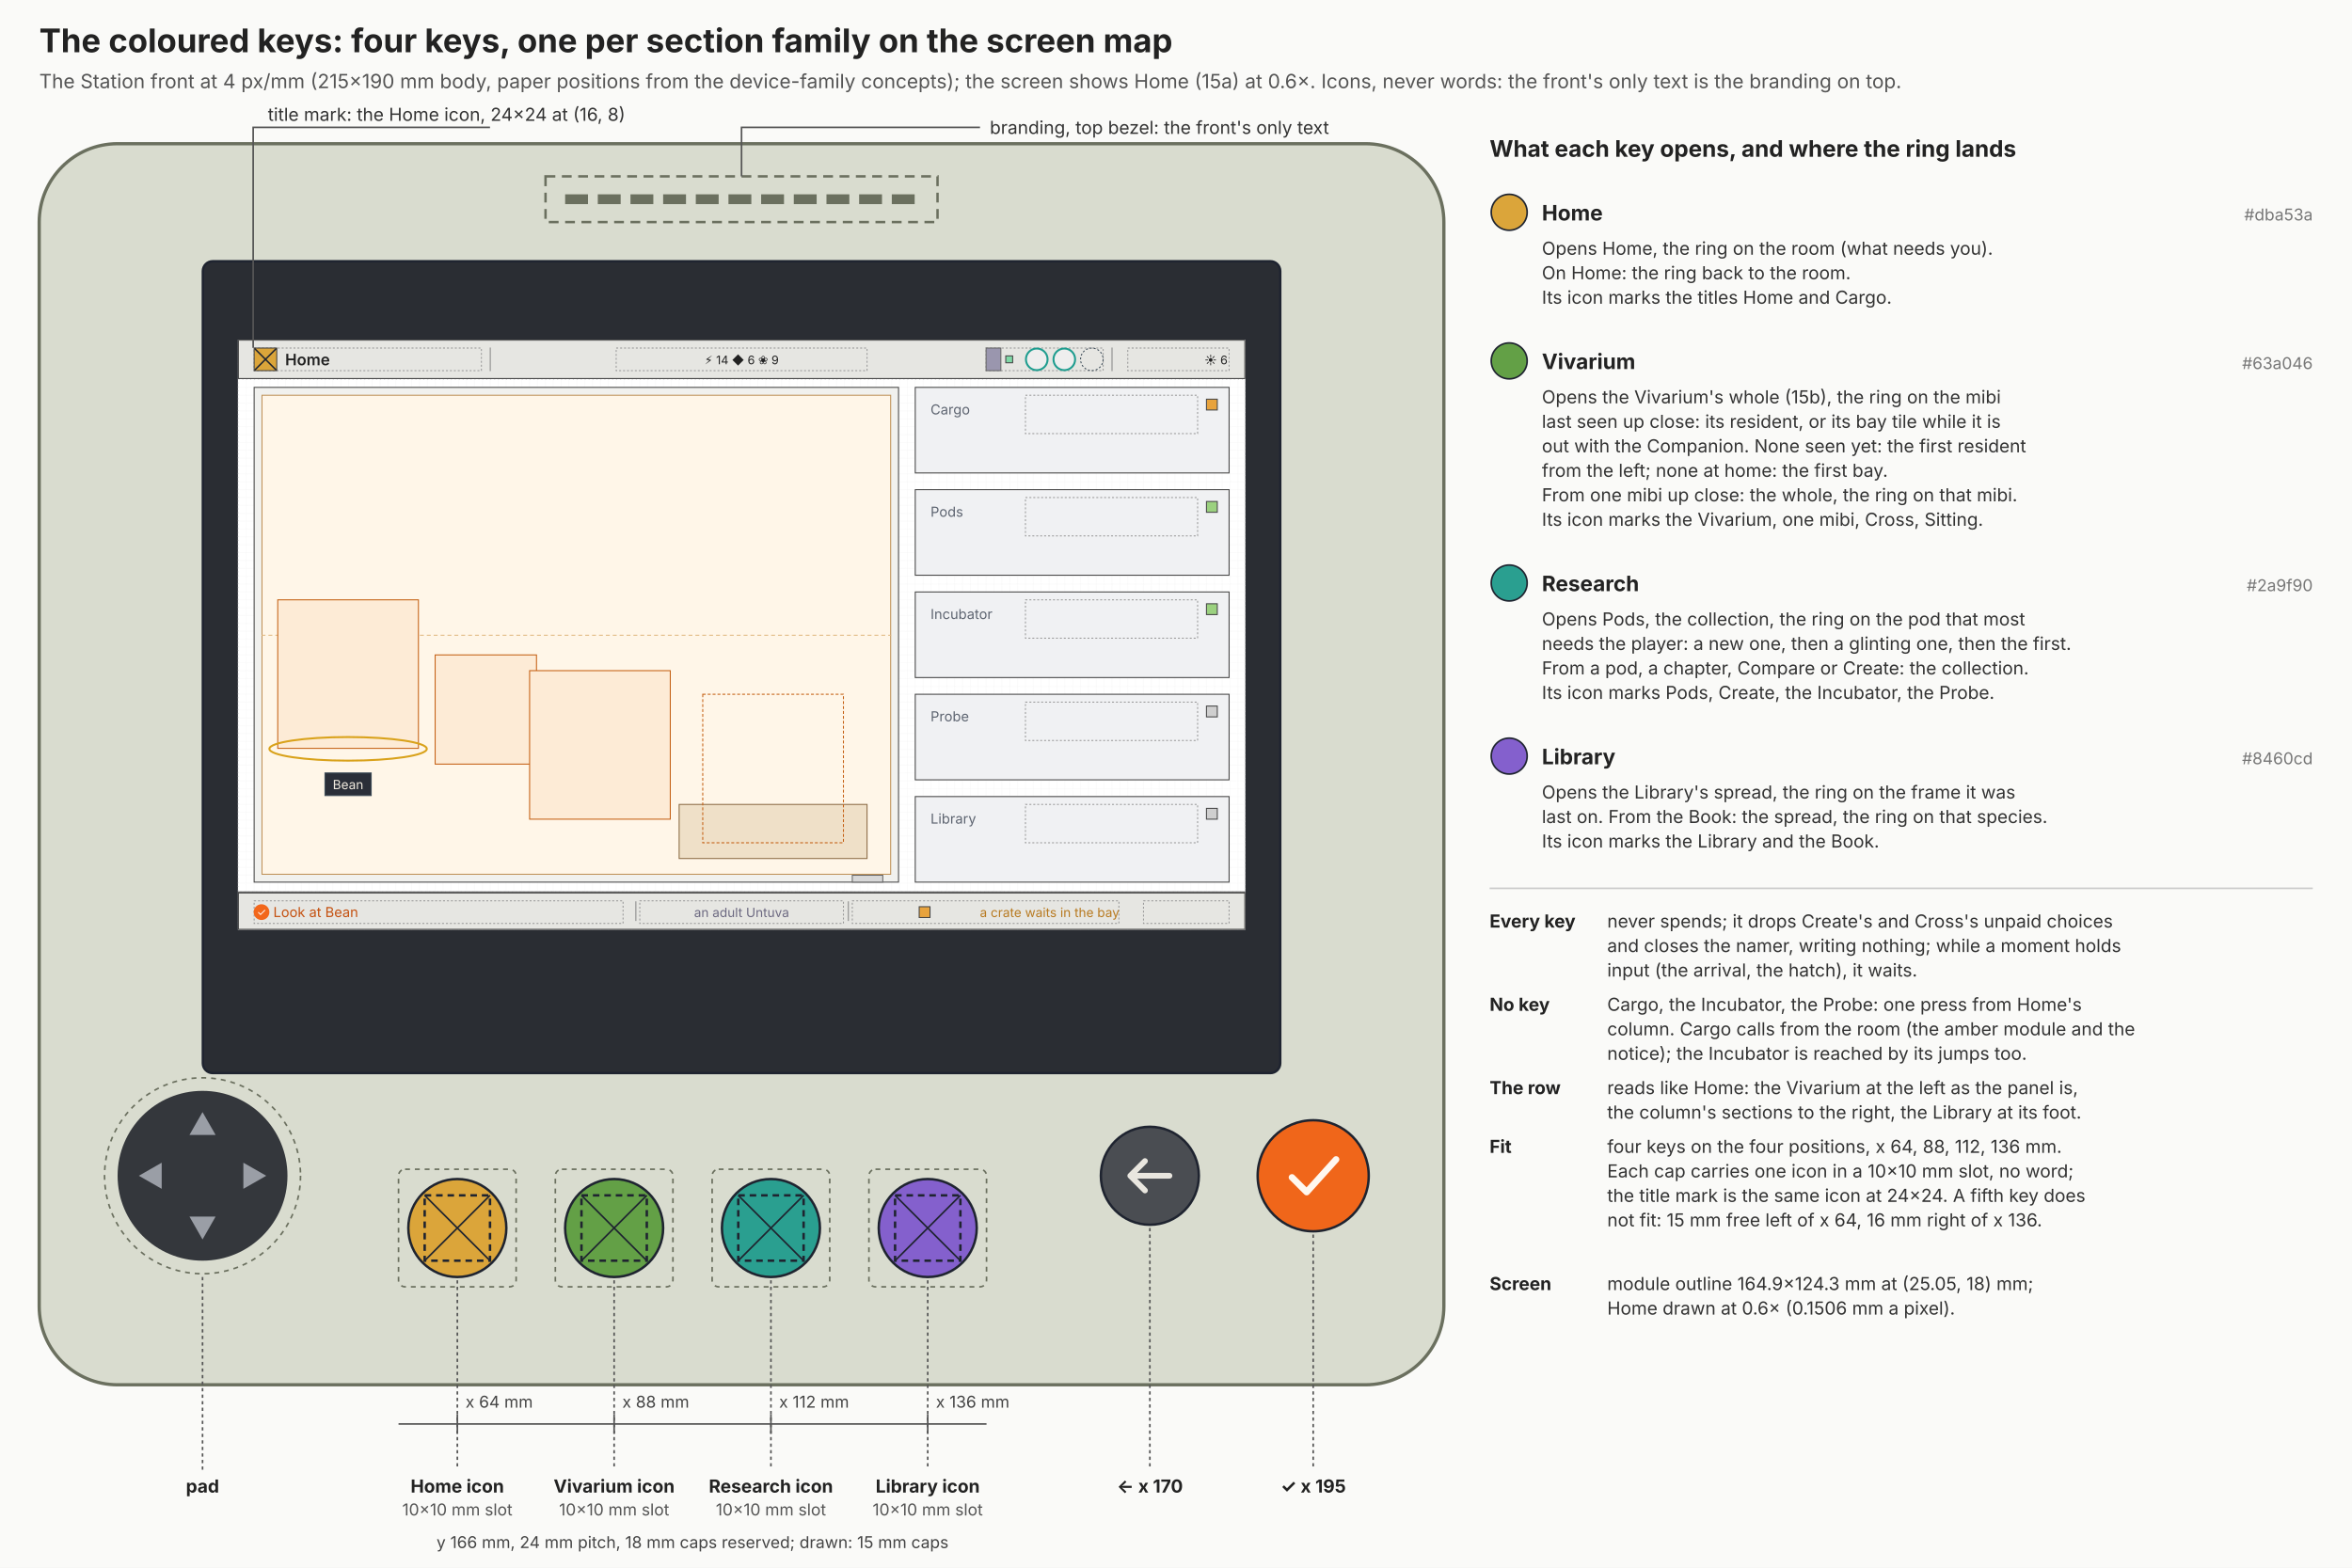
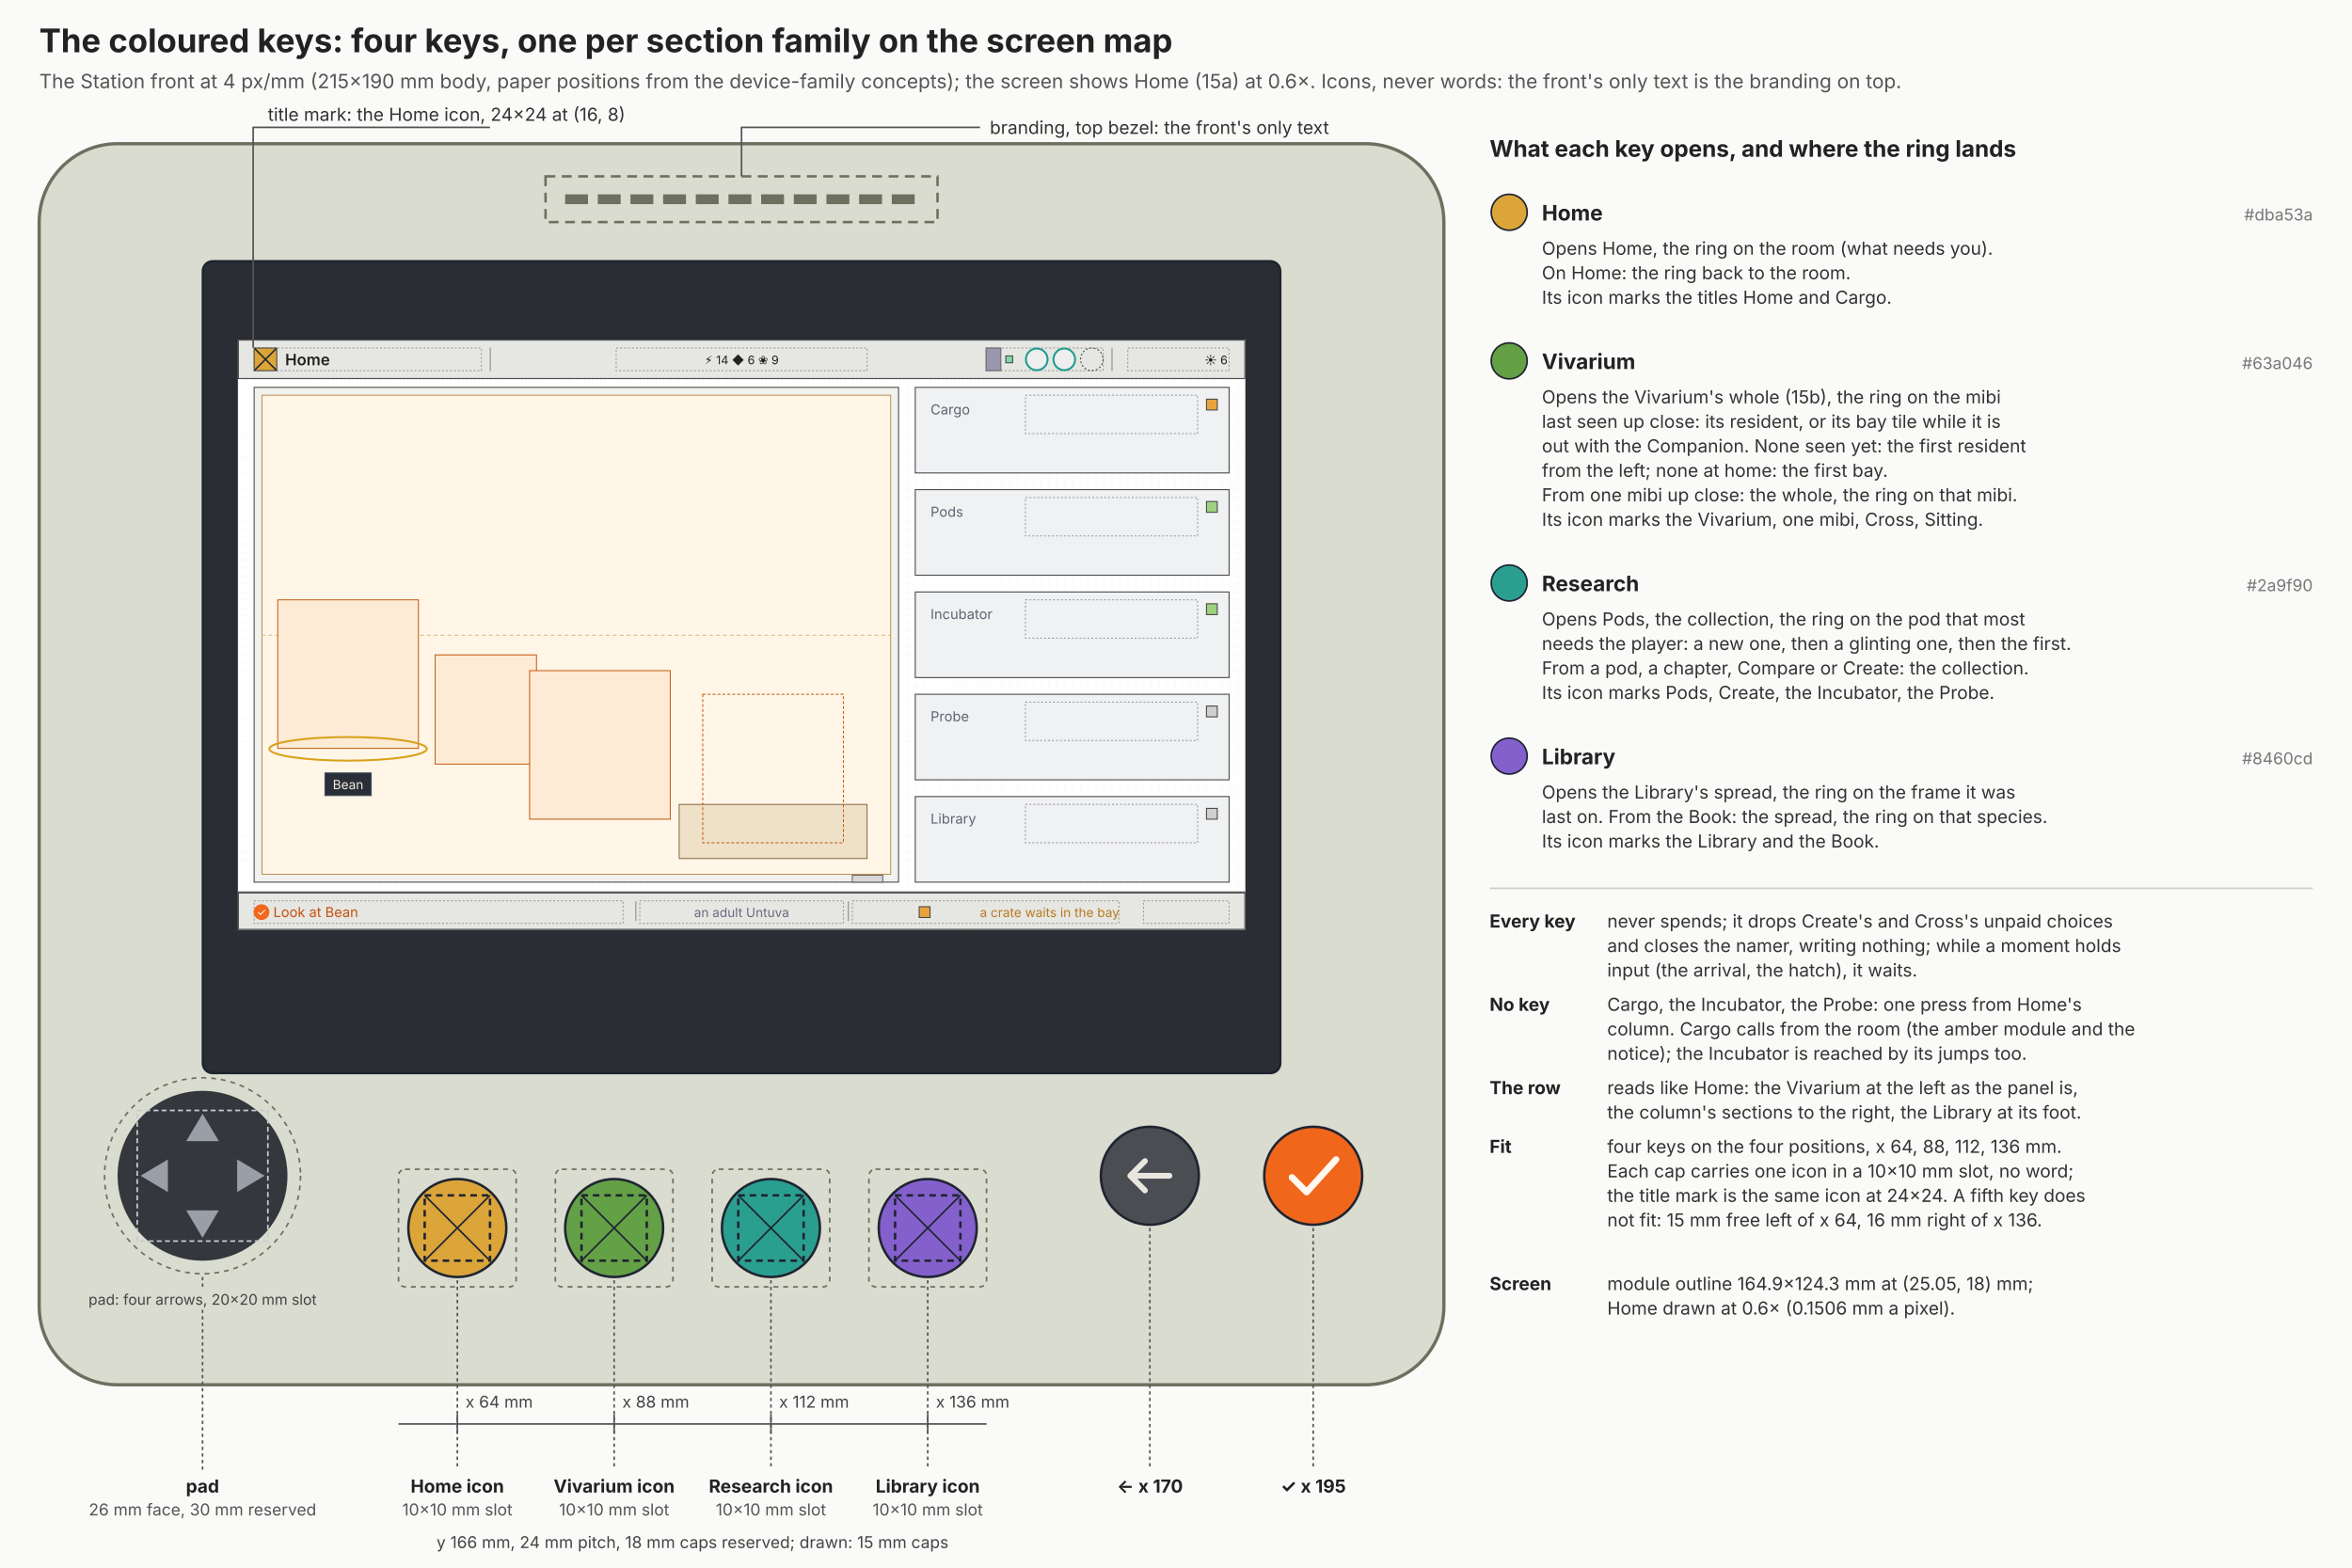
<svg xmlns="http://www.w3.org/2000/svg" viewBox="0 0 1440 960" width="1440" height="960" font-family="Inter, ui-sans-serif, system-ui, sans-serif">
  <rect width="1440" height="960" fill="#fafaf8" />
  <text x="24" y="32" font-size="20" fill="#222" font-weight="700">The coloured keys: four keys, one per section family on the screen map</text>
  <text x="24" y="54" font-size="12" fill="#555">The Station front at 4 px/mm (215×190 mm body, paper positions from the device-family concepts); the screen shows Home (15a) at 0.6×. Icons, never words: the front's only text is the branding on top.</text>
  <rect x="24" y="88" width="860" height="760" rx="48" fill="#d9dccf" stroke="#6b705f" stroke-width="2" />
  <rect x="124.2" y="160" width="659.6" height="497.1" rx="6" fill="#2a2d33" stroke="#1f2430" stroke-width="1.5" />
  <svg x="145.6" y="208.0" width="616.9" height="361.4" viewBox="0 0 1024 600">
    <defs>
      <pattern id="g8h" width="8" height="8" patternUnits="userSpaceOnUse">
        <path d="M8 0H0V8" fill="none" stroke="#efefef" stroke-width="0.5" />
      </pattern>
    </defs>
    <rect width="1024" height="600" fill="#ffffff" />
    <rect width="1024" height="600" fill="url(#g8h)" />
    <rect x="0.5" y="40.5" width="1023" height="521" fill="none" stroke="#ddd" stroke-width="1" stroke-dasharray="1 3" />
    <rect x="16.5" y="48.5" width="655" height="503" fill="#f1f1ee" stroke="#444" stroke-width="1" />
    <rect x="24.5" y="56.5" width="639" height="487" fill="#fff6e8" stroke="#bf9157" stroke-width="1" />
    <line x1="24" y1="300.5" x2="664" y2="300.5" stroke="#e0b880" stroke-dasharray="4 3" />
    <rect x="40.5" y="264.5" width="143" height="151" fill="#fdebd6" stroke="#c45f12" stroke-width="1" />
    <ellipse cx="112" cy="416" rx="80" ry="12" fill="none" stroke="#d9a21b" stroke-width="2" />
    <rect x="88.5" y="440.5" width="47" height="23" fill="#2a2e38" stroke="#3c4b57" stroke-width="1" />
    <text x="112" y="457" font-size="13" fill="#f1ebdf" text-anchor="middle">Bean</text>
    <rect x="200.5" y="320.5" width="103" height="111" fill="#fdebd6" stroke="#c45f12" stroke-width="1" />
    <rect x="296.5" y="336.5" width="143" height="151" fill="#fdebd6" stroke="#c45f12" stroke-width="1" />
    <rect x="448.5" y="472.5" width="191" height="55" fill="#efe0c8" stroke="#8a6a44" stroke-width="1" />
    <rect x="472.5" y="360.5" width="143" height="151" fill="none" stroke="#c45f12" stroke-width="1" stroke-dasharray="3 2" />
    <rect x="624.5" y="544.5" width="31" height="7" fill="#d8d8d8" stroke="#666" stroke-width="1" />
    <rect x="688.5" y="48.5" width="319" height="87" fill="#f0f1f3" stroke="#444" stroke-width="1" />
    <text x="704" y="76" font-size="14" fill="#5d6470">Cargo</text>
    <rect x="984.5" y="60.5" width="11" height="11" fill="#e8a33d" stroke="#444" stroke-width="1" />
    <rect x="800.5" y="56.5" width="175" height="39" fill="none" stroke="#999" stroke-width="1" stroke-dasharray="2 2" />
    <rect x="688.5" y="152.5" width="319" height="87" fill="#f0f1f3" stroke="#444" stroke-width="1" />
    <text x="704" y="180" font-size="14" fill="#5d6470">Pods</text>
    <rect x="984.5" y="164.5" width="11" height="11" fill="#9bd17f" stroke="#444" stroke-width="1" />
    <rect x="800.5" y="160.5" width="175" height="39" fill="none" stroke="#999" stroke-width="1" stroke-dasharray="2 2" />
    <rect x="688.5" y="256.5" width="319" height="87" fill="#f0f1f3" stroke="#444" stroke-width="1" />
    <text x="704" y="284" font-size="14" fill="#5d6470">Incubator</text>
    <rect x="984.5" y="268.5" width="11" height="11" fill="#9bd17f" stroke="#444" stroke-width="1" />
    <rect x="800.5" y="264.5" width="175" height="39" fill="none" stroke="#999" stroke-width="1" stroke-dasharray="2 2" />
    <rect x="688.5" y="360.5" width="319" height="87" fill="#f0f1f3" stroke="#444" stroke-width="1" />
    <text x="704" y="388" font-size="14" fill="#5d6470">Probe</text>
    <rect x="984.5" y="372.5" width="11" height="11" fill="#cfcfcf" stroke="#444" stroke-width="1" />
    <rect x="800.5" y="368.5" width="175" height="39" fill="none" stroke="#999" stroke-width="1" stroke-dasharray="2 2" />
    <rect x="688.5" y="464.5" width="319" height="87" fill="#f0f1f3" stroke="#444" stroke-width="1" />
    <text x="704" y="492" font-size="14" fill="#5d6470">Library</text>
    <rect x="984.5" y="476.5" width="11" height="11" fill="#cfcfcf" stroke="#444" stroke-width="1" />
    <rect x="800.5" y="472.5" width="175" height="39" fill="none" stroke="#999" stroke-width="1" stroke-dasharray="2 2" />
    <rect x="0.5" y="0.5" width="1023" height="39" fill="#e6e6e2" stroke="#444" stroke-width="1" />
    <rect x="16.5" y="8.5" width="231" height="23" fill="none" stroke="#999" stroke-width="1" stroke-dasharray="2 2" />
    <text x="48" y="26" font-size="16" fill="#222" font-weight="600">Home</text>
    <line x1="256.5" y1="8" x2="256.5" y2="32" stroke="#888" />
    <line x1="888.5" y1="8" x2="888.5" y2="32" stroke="#888" />
    <rect x="384.5" y="8.5" width="255" height="23" fill="none" stroke="#999" stroke-width="1" stroke-dasharray="2 2" />
    <text x="512" y="25" font-size="12" fill="#222" text-anchor="middle">⚡ 14   ◆ 6   ❀ 9</text>
    <rect x="760.5" y="8.5" width="119" height="23" fill="none" stroke="#999" stroke-width="1" stroke-dasharray="2 2" />
    <rect x="760.5" y="8.5" width="15" height="23" fill="#9a96ae" stroke="#666" stroke-width="1" />
    <rect x="780.5" y="16.5" width="7" height="7" fill="#7fd8a6" stroke="#444" stroke-width="1" />
    <circle cx="812" cy="20" r="11" fill="#eee" stroke="#1f9d8f" stroke-width="2" />
    <circle cx="840" cy="20" r="11" fill="#eee" stroke="#1f9d8f" stroke-width="2" />
    <circle cx="868" cy="20" r="11.5" fill="none" stroke="#3c4b57" stroke-width="1" stroke-dasharray="2 2" />
    <rect x="904.5" y="8.5" width="103" height="23" fill="none" stroke="#999" stroke-width="1" stroke-dasharray="2 2" />
    <text x="1006" y="25" font-size="12" fill="#222" text-anchor="end">☀ 6</text>
    <line x1="0" y1="561.5" x2="1024" y2="561.5" stroke="#444" stroke-width="1" />
    <rect x="0.5" y="562.5" width="1023" height="37" fill="#e6e6e2" stroke="#444" stroke-width="1" />
    <rect x="16.5" y="570.5" width="375" height="23" fill="none" stroke="#999" stroke-width="1" stroke-dasharray="2 2" />
    <rect x="408.5" y="570.5" width="207" height="23" fill="none" stroke="#999" stroke-width="1" stroke-dasharray="2 2" />
    <rect x="624.5" y="570.5" width="271" height="23" fill="none" stroke="#999" stroke-width="1" stroke-dasharray="2 2" />
    <rect x="920.5" y="570.5" width="87" height="23" fill="none" stroke="#999" stroke-width="1" stroke-dasharray="2 2" />
    <line x1="404.5" y1="571" x2="404.5" y2="591" stroke="#888" />
    <line x1="620.5" y1="571" x2="620.5" y2="591" stroke="#888" />
    <circle cx="24" cy="582" r="8" fill="#f2671b" />
    <text x="24" y="586" font-size="11" fill="#fff" text-anchor="middle">✓</text>
    <text x="36" y="587" font-size="14" fill="#c4500f">Look at Bean</text>
    <text x="512" y="587" font-size="13" fill="#6b6880" text-anchor="middle">an adult Untuva</text>
    <rect x="692.5" y="576.5" width="11" height="11" fill="#e8a33d" stroke="#444" stroke-width="1" />
    <text x="896" y="587" font-size="13" fill="#b7791f" text-anchor="end">a crate waits in the bay</text>
    <rect x="16.5" y="8.5" width="23" height="23" fill="#dba53a" stroke="#444" stroke-width="1" />
    <path d="M17 9L39 31M39 9L17 31" stroke="#1f2430" stroke-width="1.5" />
  </svg>
  <rect x="334" y="108" width="240" height="28" fill="none" stroke="#6b705f" stroke-width="1.5" stroke-dasharray="6 4" />
  <path d="M346 122H562" stroke="#6b705f" stroke-width="6" stroke-dasharray="14 6" />
  <polyline points="454,108 454,78 600,78" fill="none" stroke="#555" stroke-width="1" />
  <text x="606" y="82" font-size="11" fill="#333">branding, top bezel: the front's only text</text>
  <polyline points="155,213 155,78 300,78" fill="none" stroke="#555" stroke-width="1" />
  <text x="164" y="74" font-size="11" fill="#333">title mark: the Home icon, 24×24 at (16, 8)</text>
  <line x1="244" y1="872" x2="604" y2="872" stroke="#555" stroke-width="1" />
  <line x1="280" y1="772" x2="280" y2="900" stroke="#555" stroke-width="1" stroke-dasharray="2 2" />
  <line x1="280" y1="866" x2="280" y2="878" stroke="#555" stroke-width="1" />
  <line x1="376" y1="772" x2="376" y2="900" stroke="#555" stroke-width="1" stroke-dasharray="2 2" />
  <line x1="376" y1="866" x2="376" y2="878" stroke="#555" stroke-width="1" />
  <line x1="472" y1="772" x2="472" y2="900" stroke="#555" stroke-width="1" stroke-dasharray="2 2" />
  <line x1="472" y1="866" x2="472" y2="878" stroke="#555" stroke-width="1" />
  <line x1="568" y1="772" x2="568" y2="900" stroke="#555" stroke-width="1" stroke-dasharray="2 2" />
  <line x1="568" y1="866" x2="568" y2="878" stroke="#555" stroke-width="1" />
  <text x="280" y="862" font-size="10" fill="#444" text-anchor="start" dx="5">x 64 mm</text>
  <text x="280" y="914" font-size="11" fill="#222" text-anchor="middle" font-weight="700">Home icon</text>
  <text x="280" y="928" font-size="10" fill="#555" text-anchor="middle">10×10 mm slot</text>
  <text x="376" y="862" font-size="10" fill="#444" text-anchor="start" dx="5">x 88 mm</text>
  <text x="376" y="914" font-size="11" fill="#222" text-anchor="middle" font-weight="700">Vivarium icon</text>
  <text x="376" y="928" font-size="10" fill="#555" text-anchor="middle">10×10 mm slot</text>
  <text x="472" y="862" font-size="10" fill="#444" text-anchor="start" dx="5">x 112 mm</text>
  <text x="472" y="914" font-size="11" fill="#222" text-anchor="middle" font-weight="700">Research icon</text>
  <text x="472" y="928" font-size="10" fill="#555" text-anchor="middle">10×10 mm slot</text>
  <text x="568" y="862" font-size="10" fill="#444" text-anchor="start" dx="5">x 136 mm</text>
  <text x="568" y="914" font-size="11" fill="#222" text-anchor="middle" font-weight="700">Library icon</text>
  <text x="568" y="928" font-size="10" fill="#555" text-anchor="middle">10×10 mm slot</text>
  <text x="424" y="948" font-size="10" fill="#444" text-anchor="middle">y 166 mm, 24 mm pitch, 18 mm caps reserved; drawn: 15 mm caps</text>
  <line x1="124" y1="782" x2="124" y2="900" stroke="#555" stroke-width="1" stroke-dasharray="2 2" />
  <text x="124" y="914" font-size="11" fill="#222" text-anchor="middle" font-weight="700">pad</text>
+   <text x="124" y="928" font-size="10" fill="#555" text-anchor="middle">26 mm face, 30 mm reserved</text>
  <line x1="704" y1="752" x2="704" y2="900" stroke="#555" stroke-width="1" stroke-dasharray="2 2" />
  <text x="704" y="914" font-size="11" fill="#222" text-anchor="middle" font-weight="700">← x 170</text>
  <line x1="804" y1="752" x2="804" y2="900" stroke="#555" stroke-width="1" stroke-dasharray="2 2" />
  <text x="804" y="914" font-size="11" fill="#222" text-anchor="middle" font-weight="700">✓ x 195</text>
  <text x="912" y="790" font-size="11" fill="#222" font-weight="700">Screen</text>
  <text x="984" y="790" font-size="11" fill="#333">module outline 164.9×124.3 mm at (25.05, 18) mm;</text>
  <text x="984" y="805" font-size="11" fill="#333">Home drawn at 0.6× (0.1506 mm a pixel).</text>
  <circle cx="124" cy="720" r="60" fill="none" stroke="#6b705f" stroke-width="1" stroke-dasharray="3 3" />
  <circle cx="124" cy="720" r="52" fill="#34373c" />
-   <path transform="translate(124,690) rotate(0)" d="M0 -9L8 5H-8z" fill="#9a9ea6" />
-   <path transform="translate(154,720) rotate(90)" d="M0 -9L8 5H-8z" fill="#9a9ea6" />
-   <path transform="translate(124,750) rotate(180)" d="M0 -9L8 5H-8z" fill="#9a9ea6" />
-   <path transform="translate(94,720) rotate(270)" d="M0 -9L8 5H-8z" fill="#9a9ea6" />
+   <path transform="translate(124,720) rotate(0)" d="M0 -38L10 -21.2H-10z" fill="#9a9ea6" />
+   <path transform="translate(124,720) rotate(90)" d="M0 -38L10 -21.2H-10z" fill="#9a9ea6" />
+   <path transform="translate(124,720) rotate(180)" d="M0 -38L10 -21.2H-10z" fill="#9a9ea6" />
+   <path transform="translate(124,720) rotate(270)" d="M0 -38L10 -21.2H-10z" fill="#9a9ea6" />
+   <rect x="84" y="680" width="80" height="80" fill="none" stroke="#c9ccd2" stroke-width="1" stroke-dasharray="3 2" />
+   <rect x="38" y="789" width="172" height="13" fill="#d9dccf" />
+   <text x="124" y="799" font-size="9" fill="#444" text-anchor="middle">pad: four arrows, 20×20 mm slot</text>
  <rect x="244" y="716" width="72" height="72" rx="4" fill="none" stroke="#6b705f" stroke-width="1" stroke-dasharray="3 3" />
  <circle cx="280" cy="752" r="30" fill="#dba53a" stroke="#1f2430" stroke-width="1.5" />
  <rect x="340" y="716" width="72" height="72" rx="4" fill="none" stroke="#6b705f" stroke-width="1" stroke-dasharray="3 3" />
  <circle cx="376" cy="752" r="30" fill="#63a046" stroke="#1f2430" stroke-width="1.5" />
  <rect x="436" y="716" width="72" height="72" rx="4" fill="none" stroke="#6b705f" stroke-width="1" stroke-dasharray="3 3" />
  <circle cx="472" cy="752" r="30" fill="#2a9f90" stroke="#1f2430" stroke-width="1.5" />
  <rect x="532" y="716" width="72" height="72" rx="4" fill="none" stroke="#6b705f" stroke-width="1" stroke-dasharray="3 3" />
  <circle cx="568" cy="752" r="30" fill="#8460cd" stroke="#1f2430" stroke-width="1.5" />
  <rect x="260" y="732" width="40" height="40" fill="none" stroke="#1f2430" stroke-width="1.5" stroke-dasharray="4 3" />
  <path d="M260 732L300 772M300 732L260 772" stroke="#1f2430" stroke-width="1" />
  <rect x="356" y="732" width="40" height="40" fill="none" stroke="#1f2430" stroke-width="1.5" stroke-dasharray="4 3" />
  <path d="M356 732L396 772M396 732L356 772" stroke="#1f2430" stroke-width="1" />
  <rect x="452" y="732" width="40" height="40" fill="none" stroke="#1f2430" stroke-width="1.5" stroke-dasharray="4 3" />
  <path d="M452 732L492 772M492 732L452 772" stroke="#1f2430" stroke-width="1" />
  <rect x="548" y="732" width="40" height="40" fill="none" stroke="#1f2430" stroke-width="1.5" stroke-dasharray="4 3" />
  <path d="M548 732L588 772M588 732L548 772" stroke="#1f2430" stroke-width="1" />
  <circle cx="704" cy="720" r="30" fill="#4a4d52" stroke="#1f2430" stroke-width="1.5" />
  <path d="M716 720H692M701 711L692 720L701 729" fill="none" stroke="#e9e6df" stroke-width="3.5" stroke-linecap="round" stroke-linejoin="round" />
-   <circle cx="804" cy="720" r="34" fill="#f0661a" stroke="#1f2430" stroke-width="1.5" />
+   <circle cx="804" cy="720" r="30" fill="#f0661a" stroke="#1f2430" stroke-width="1.5" />
  <path d="M791 721L800 730L818 710" fill="none" stroke="#fff8ef" stroke-width="4" stroke-linecap="round" stroke-linejoin="round" />
  <text x="912" y="96" font-size="14" fill="#222" font-weight="700">What each key opens, and where the ring lands</text>
  <circle cx="924" cy="130" r="11" fill="#dba53a" stroke="#1f2430" stroke-width="1" />
  <text x="944" y="135" font-size="13" fill="#222" font-weight="700">Home</text>
  <text x="1416" y="135" font-size="10" fill="#777" text-anchor="end">#dba53a</text>
  <text x="944" y="156" font-size="11" fill="#333">Opens Home, the ring on the room (what needs you).</text>
  <text x="944" y="171" font-size="11" fill="#333">On Home: the ring back to the room.</text>
  <text x="944" y="186" font-size="11" fill="#333">Its icon marks the titles Home and Cargo.</text>
  <circle cx="924" cy="221" r="11" fill="#63a046" stroke="#1f2430" stroke-width="1" />
  <text x="944" y="226" font-size="13" fill="#222" font-weight="700">Vivarium</text>
  <text x="1416" y="226" font-size="10" fill="#777" text-anchor="end">#63a046</text>
  <text x="944" y="247" font-size="11" fill="#333">Opens the Vivarium's whole (15b), the ring on the mibi</text>
  <text x="944" y="262" font-size="11" fill="#333">last seen up close: its resident, or its bay tile while it is</text>
  <text x="944" y="277" font-size="11" fill="#333">out with the Companion. None seen yet: the first resident</text>
  <text x="944" y="292" font-size="11" fill="#333">from the left; none at home: the first bay.</text>
  <text x="944" y="307" font-size="11" fill="#333">From one mibi up close: the whole, the ring on that mibi.</text>
  <text x="944" y="322" font-size="11" fill="#333">Its icon marks the Vivarium, one mibi, Cross, Sitting.</text>
  <circle cx="924" cy="357" r="11" fill="#2a9f90" stroke="#1f2430" stroke-width="1" />
  <text x="944" y="362" font-size="13" fill="#222" font-weight="700">Research</text>
  <text x="1416" y="362" font-size="10" fill="#777" text-anchor="end">#2a9f90</text>
  <text x="944" y="383" font-size="11" fill="#333">Opens Pods, the collection, the ring on the pod that most</text>
  <text x="944" y="398" font-size="11" fill="#333">needs the player: a new one, then a glinting one, then the first.</text>
  <text x="944" y="413" font-size="11" fill="#333">From a pod, a chapter, Compare or Create: the collection.</text>
  <text x="944" y="428" font-size="11" fill="#333">Its icon marks Pods, Create, the Incubator, the Probe.</text>
  <circle cx="924" cy="463" r="11" fill="#8460cd" stroke="#1f2430" stroke-width="1" />
  <text x="944" y="468" font-size="13" fill="#222" font-weight="700">Library</text>
  <text x="1416" y="468" font-size="10" fill="#777" text-anchor="end">#8460cd</text>
  <text x="944" y="489" font-size="11" fill="#333">Opens the Library's spread, the ring on the frame it was</text>
  <text x="944" y="504" font-size="11" fill="#333">last on. From the Book: the spread, the ring on that species.</text>
  <text x="944" y="519" font-size="11" fill="#333">Its icon marks the Library and the Book.</text>
  <line x1="912" y1="544" x2="1416" y2="544" stroke="#ccc" />
  <text x="912" y="568" font-size="11" fill="#222" font-weight="700">Every key</text>
  <text x="984" y="568" font-size="11" fill="#333">never spends; it drops Create's and Cross's unpaid choices</text>
  <text x="984" y="583" font-size="11" fill="#333">and closes the namer, writing nothing; while a moment holds</text>
  <text x="984" y="598" font-size="11" fill="#333">input (the arrival, the hatch), it waits.</text>
  <text x="912" y="619" font-size="11" fill="#222" font-weight="700">No key</text>
  <text x="984" y="619" font-size="11" fill="#333">Cargo, the Incubator, the Probe: one press from Home's</text>
  <text x="984" y="634" font-size="11" fill="#333">column. Cargo calls from the room (the amber module and the</text>
  <text x="984" y="649" font-size="11" fill="#333">notice); the Incubator is reached by its jumps too.</text>
  <text x="912" y="670" font-size="11" fill="#222" font-weight="700">The row</text>
  <text x="984" y="670" font-size="11" fill="#333">reads like Home: the Vivarium at the left as the panel is,</text>
  <text x="984" y="685" font-size="11" fill="#333">the column's sections to the right, the Library at its foot.</text>
  <text x="912" y="706" font-size="11" fill="#222" font-weight="700">Fit</text>
  <text x="984" y="706" font-size="11" fill="#333">four keys on the four positions, x 64, 88, 112, 136 mm.</text>
  <text x="984" y="721" font-size="11" fill="#333">Each cap carries one icon in a 10×10 mm slot, no word;</text>
  <text x="984" y="736" font-size="11" fill="#333">the title mark is the same icon at 24×24. A fifth key does</text>
  <text x="984" y="751" font-size="11" fill="#333">not fit: 15 mm free left of x 64, 16 mm right of x 136.</text>
</svg>
